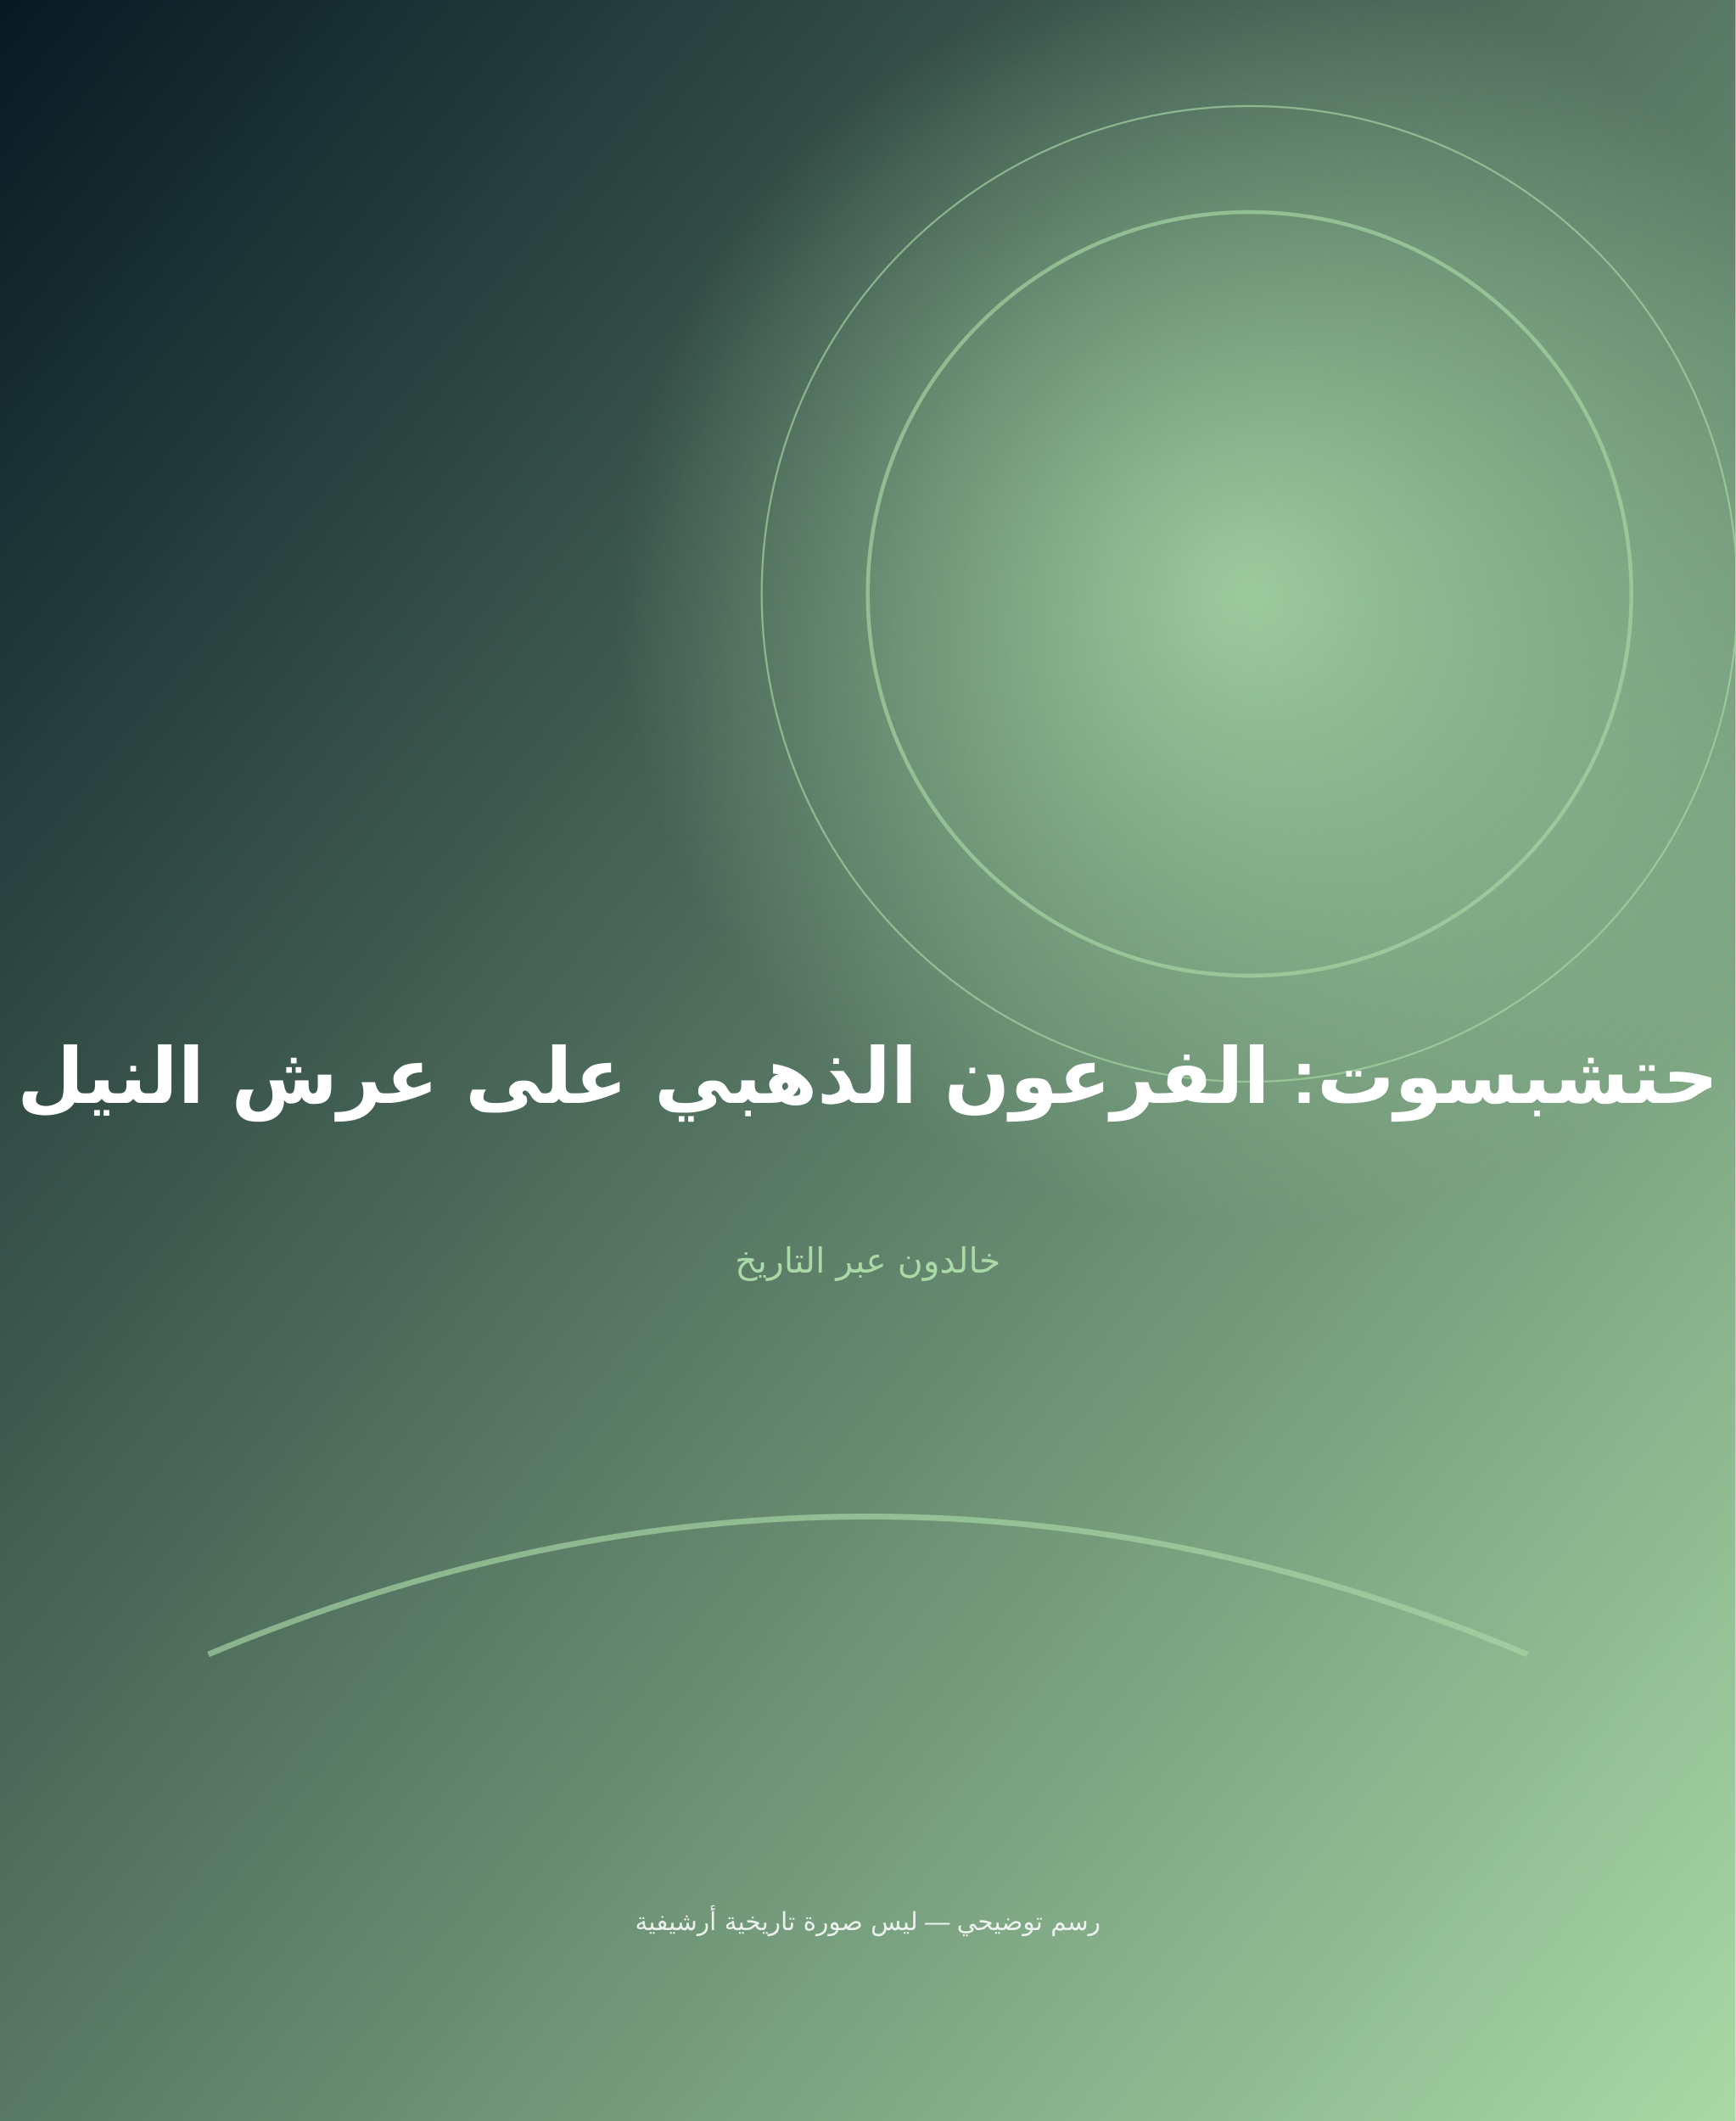
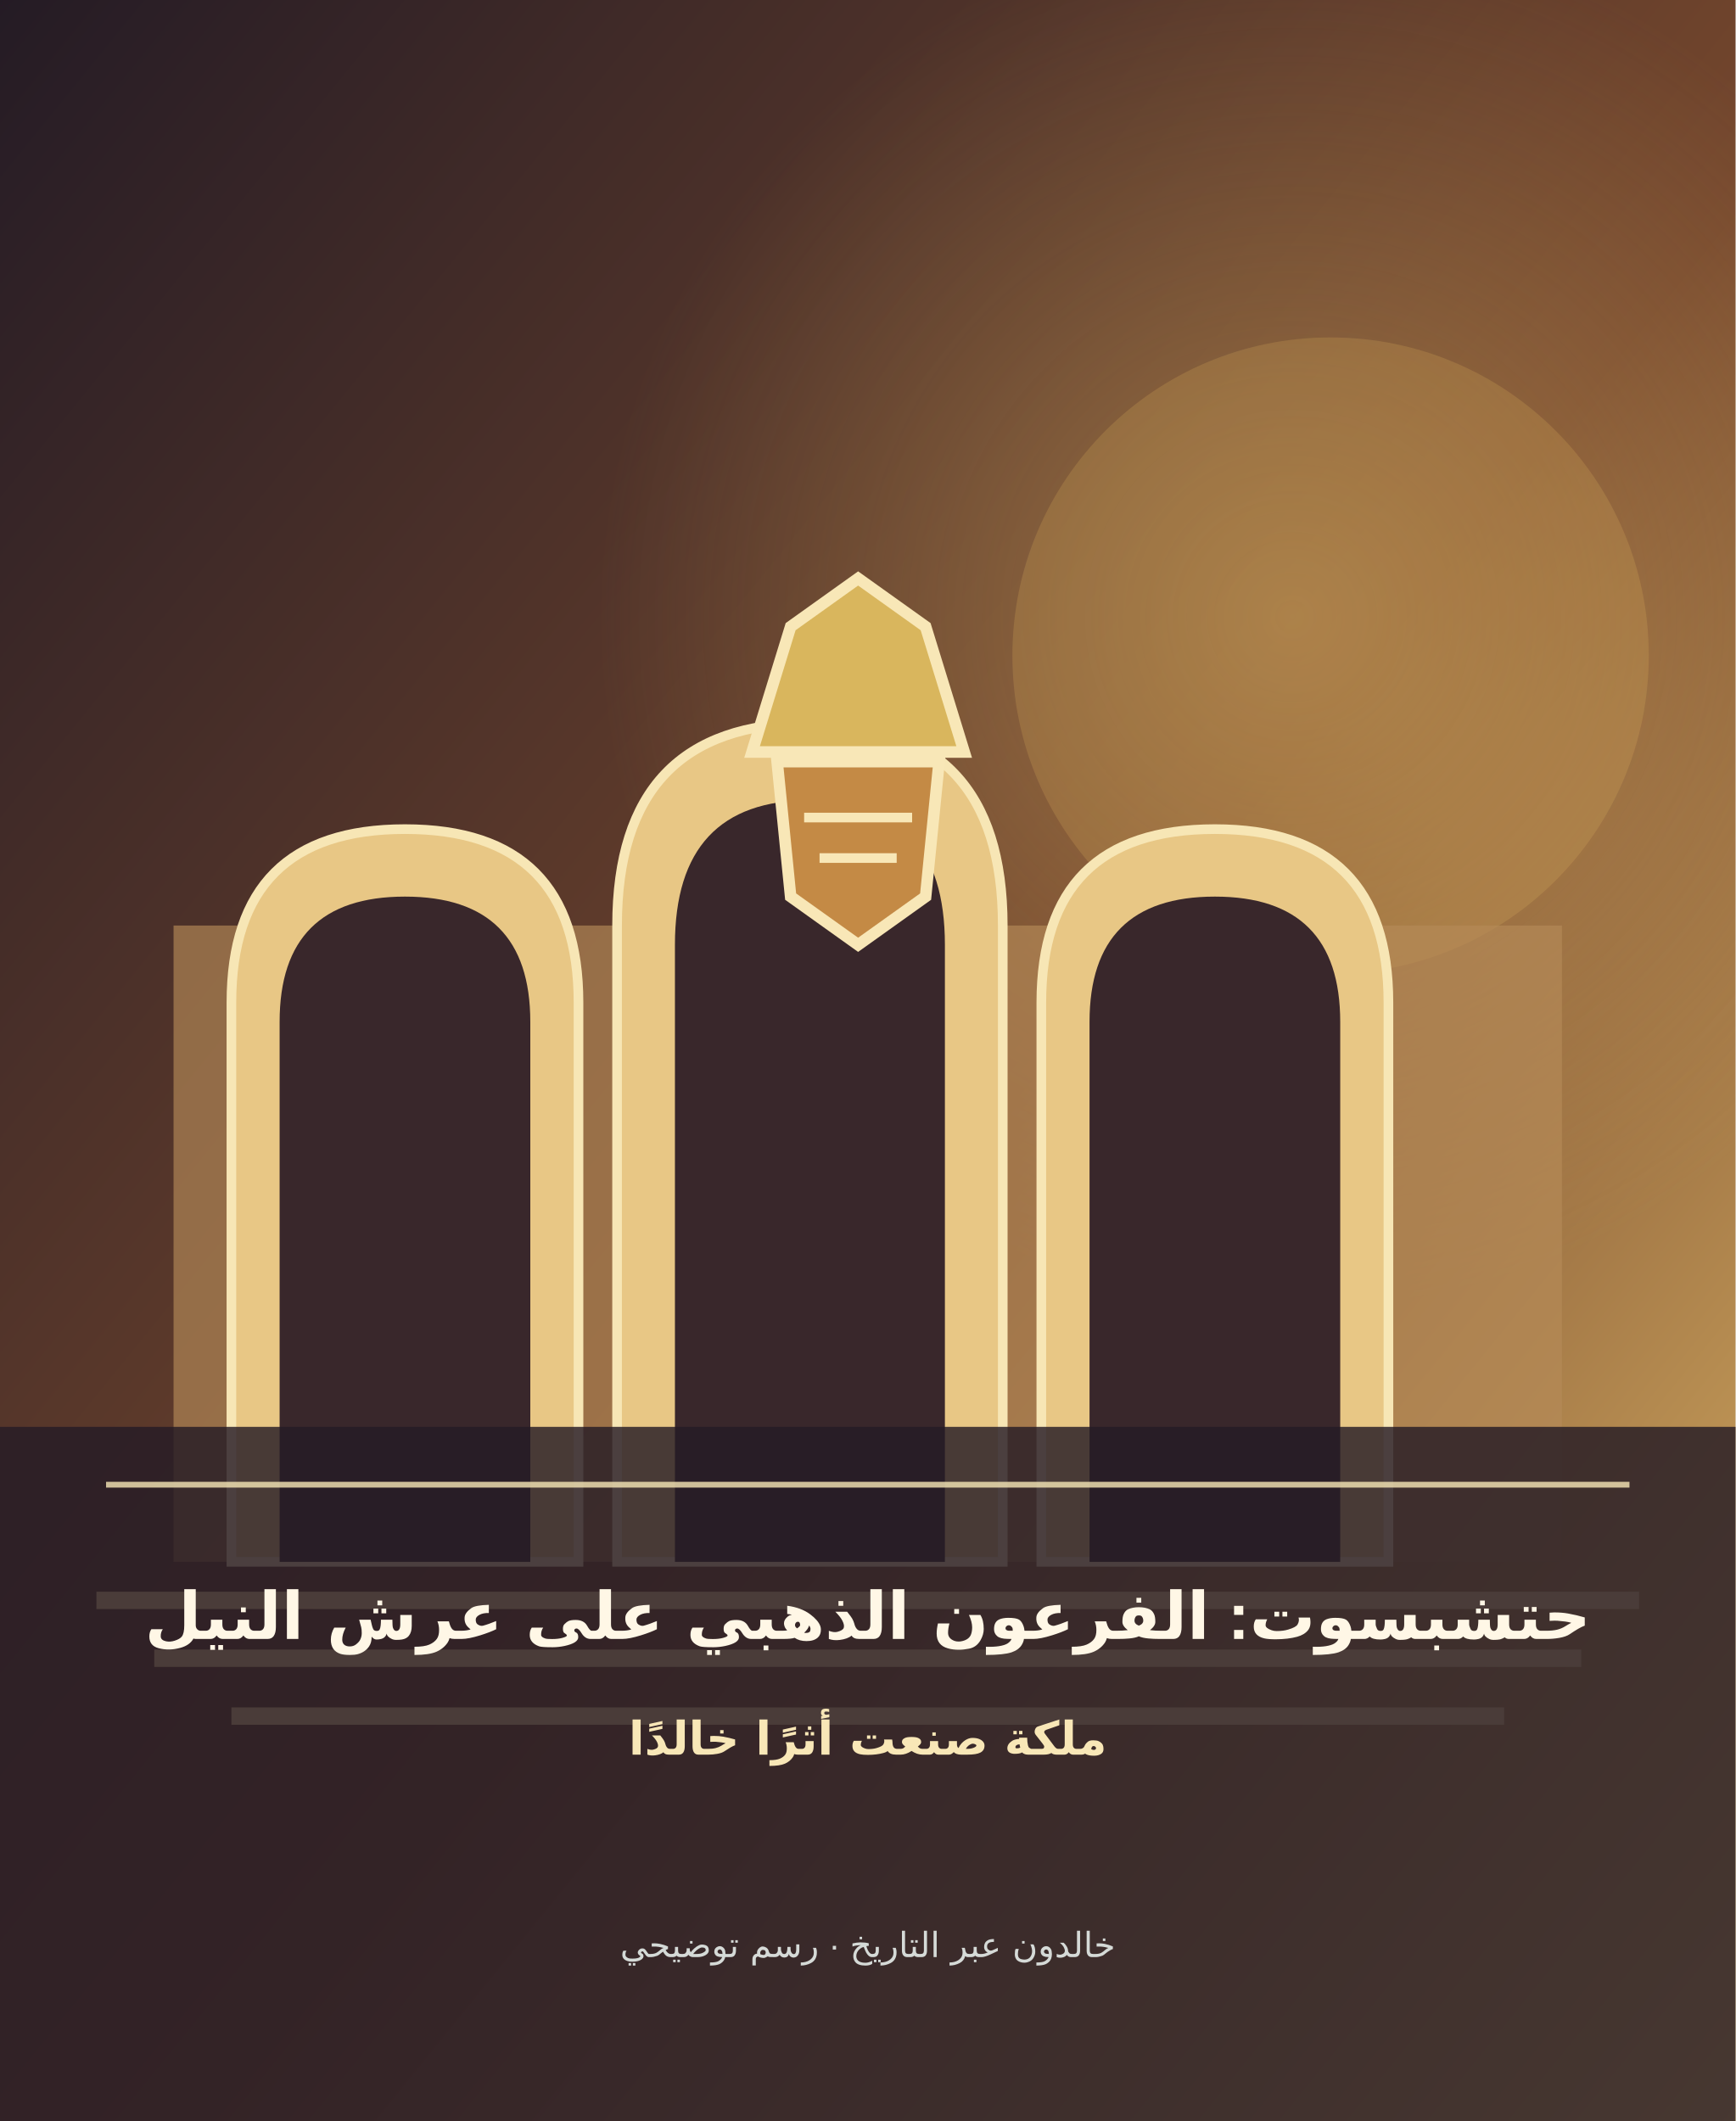
<svg xmlns="http://www.w3.org/2000/svg" width="900" height="1100" viewBox="0 0 900 1100" role="img" aria-labelledby="title desc">
  <defs>
    <linearGradient id="bg" x1="0" y1="0" x2="1" y2="1">
-       <stop stop-color="#071923" />
-       <stop offset="1" stop-color="#a9d9a6" />
+       <stop stop-color="#241b25" />
+       <stop offset=".55" stop-color="#75472d" />
+       <stop offset="1" stop-color="#e2bb69" />
    </linearGradient>
    <radialGradient id="glow">
-       <stop stop-color="#a9d9a6" stop-opacity=".85" />
-       <stop offset="1" stop-color="#a9d9a6" stop-opacity="0" />
+       <stop stop-color="#e2bb69" stop-opacity=".4" />
+       <stop offset="1" stop-color="#e2bb69" stop-opacity="0" />
    </radialGradient>
  </defs>
-   <rect width="100%" height="100%" fill="url(#bg)" />
-   <circle cx="648" cy="308" r="330" fill="url(#glow)" />
-   <g fill="none" stroke="#a9d9a6" stroke-opacity=".65">
-     <circle cx="648" cy="308" r="198" stroke-width="2" />
-     <circle cx="648" cy="308" r="253" stroke-width="1" />
-     <path d="M 108 858 Q 450 715 792 858" stroke-width="3" />
+   <rect width="900" height="1100" fill="url(#bg)" />
+   <circle cx="670" cy="320" r="360" fill="url(#glow)" />
+   <g transform="translate(0 90) scale(1.0 1.0)">
+     <circle cx="690" cy="250" r="165" fill="#e7b85e" opacity=".2" />
+     <path d="M90 720V390H810V720Z" fill="#b58a58" opacity=".65" />
+     <g fill="#e8c785" stroke="#f7e6b5" stroke-width="5">
+       <path d="M120 720V430Q120 340 210 340Q300 340 300 430V720Z" />
+       <path d="M320 720V390Q320 285 420 285Q520 285 520 390V720Z" />
+       <path d="M540 720V430Q540 340 630 340Q720 340 720 430V720Z" />
+     </g>
+     <g fill="#39272b">
+       <path d="M145 720V440Q145 375 210 375Q275 375 275 440V720Z" />
+       <path d="M350 720V400Q350 325 420 325Q490 325 490 400V720Z" />
+       <path d="M565 720V440Q565 375 630 375Q695 375 695 440V720Z" />
+     </g>
+     <path d="M50 740H850M80 770H820M120 800H780" stroke="#f2d493" stroke-width="9" />
+     <g transform="translate(445 330)">
+       <path d="M-55 -30L-35 -95L0 -120L35 -95L55 -30Z" fill="#d9b65d" stroke="#f8e7b7" stroke-width="6" />
+       <path d="M-42 -25L-35 45L0 70L35 45L42 -25Z" fill="#c48a45" stroke="#f8e7b7" stroke-width="6" />
+       <path d="M-28 4H28M-20 25H20" stroke="#f8e7b7" stroke-width="5" />
+     </g>
  </g>
-   <text x="50%" y="572" text-anchor="middle" fill="#fff" font-family="Cairo,Arial,sans-serif" font-size="40" font-weight="700">حتشبسوت: الفرعون الذهبي على عرش النيل</text>
-   <text x="50%" y="660" text-anchor="middle" fill="#a9d9a6" font-family="Cairo,Arial,sans-serif" font-size="18">خالدون عبر التاريخ</text>
-   <text x="50%" y="1001" text-anchor="middle" fill="#fff" opacity=".85" font-family="Cairo,Arial,sans-serif" font-size="13">رسم توضيحي — ليس صورة تاريخية أرشيفية</text>
+   <rect x="0" y="740" width="900" height="360" fill="#241b25" opacity=".82" />
+   <path d="M55 770H845" stroke="#f8e7b7" stroke-width="3" opacity=".8" />
+   <text x="50%" y="850" text-anchor="middle" fill="#fff7e6" font-family="Cairo,Arial,sans-serif" font-size="34" font-weight="800">حتشبسوت: الفرعون الذهبي على عرش النيل</text>
+   <text x="50%" y="910" text-anchor="middle" fill="#f8e7b7" font-family="Cairo,Arial,sans-serif" font-size="24" font-weight="700">ملكة صنعت أثرًا خالدًا</text>
+   <text x="50%" y="1015" text-anchor="middle" fill="#eaf1ee" opacity=".88" font-family="Cairo,Arial,sans-serif" font-size="18">خالدون عبر التاريخ · رسم توضيحي</text>
</svg>
